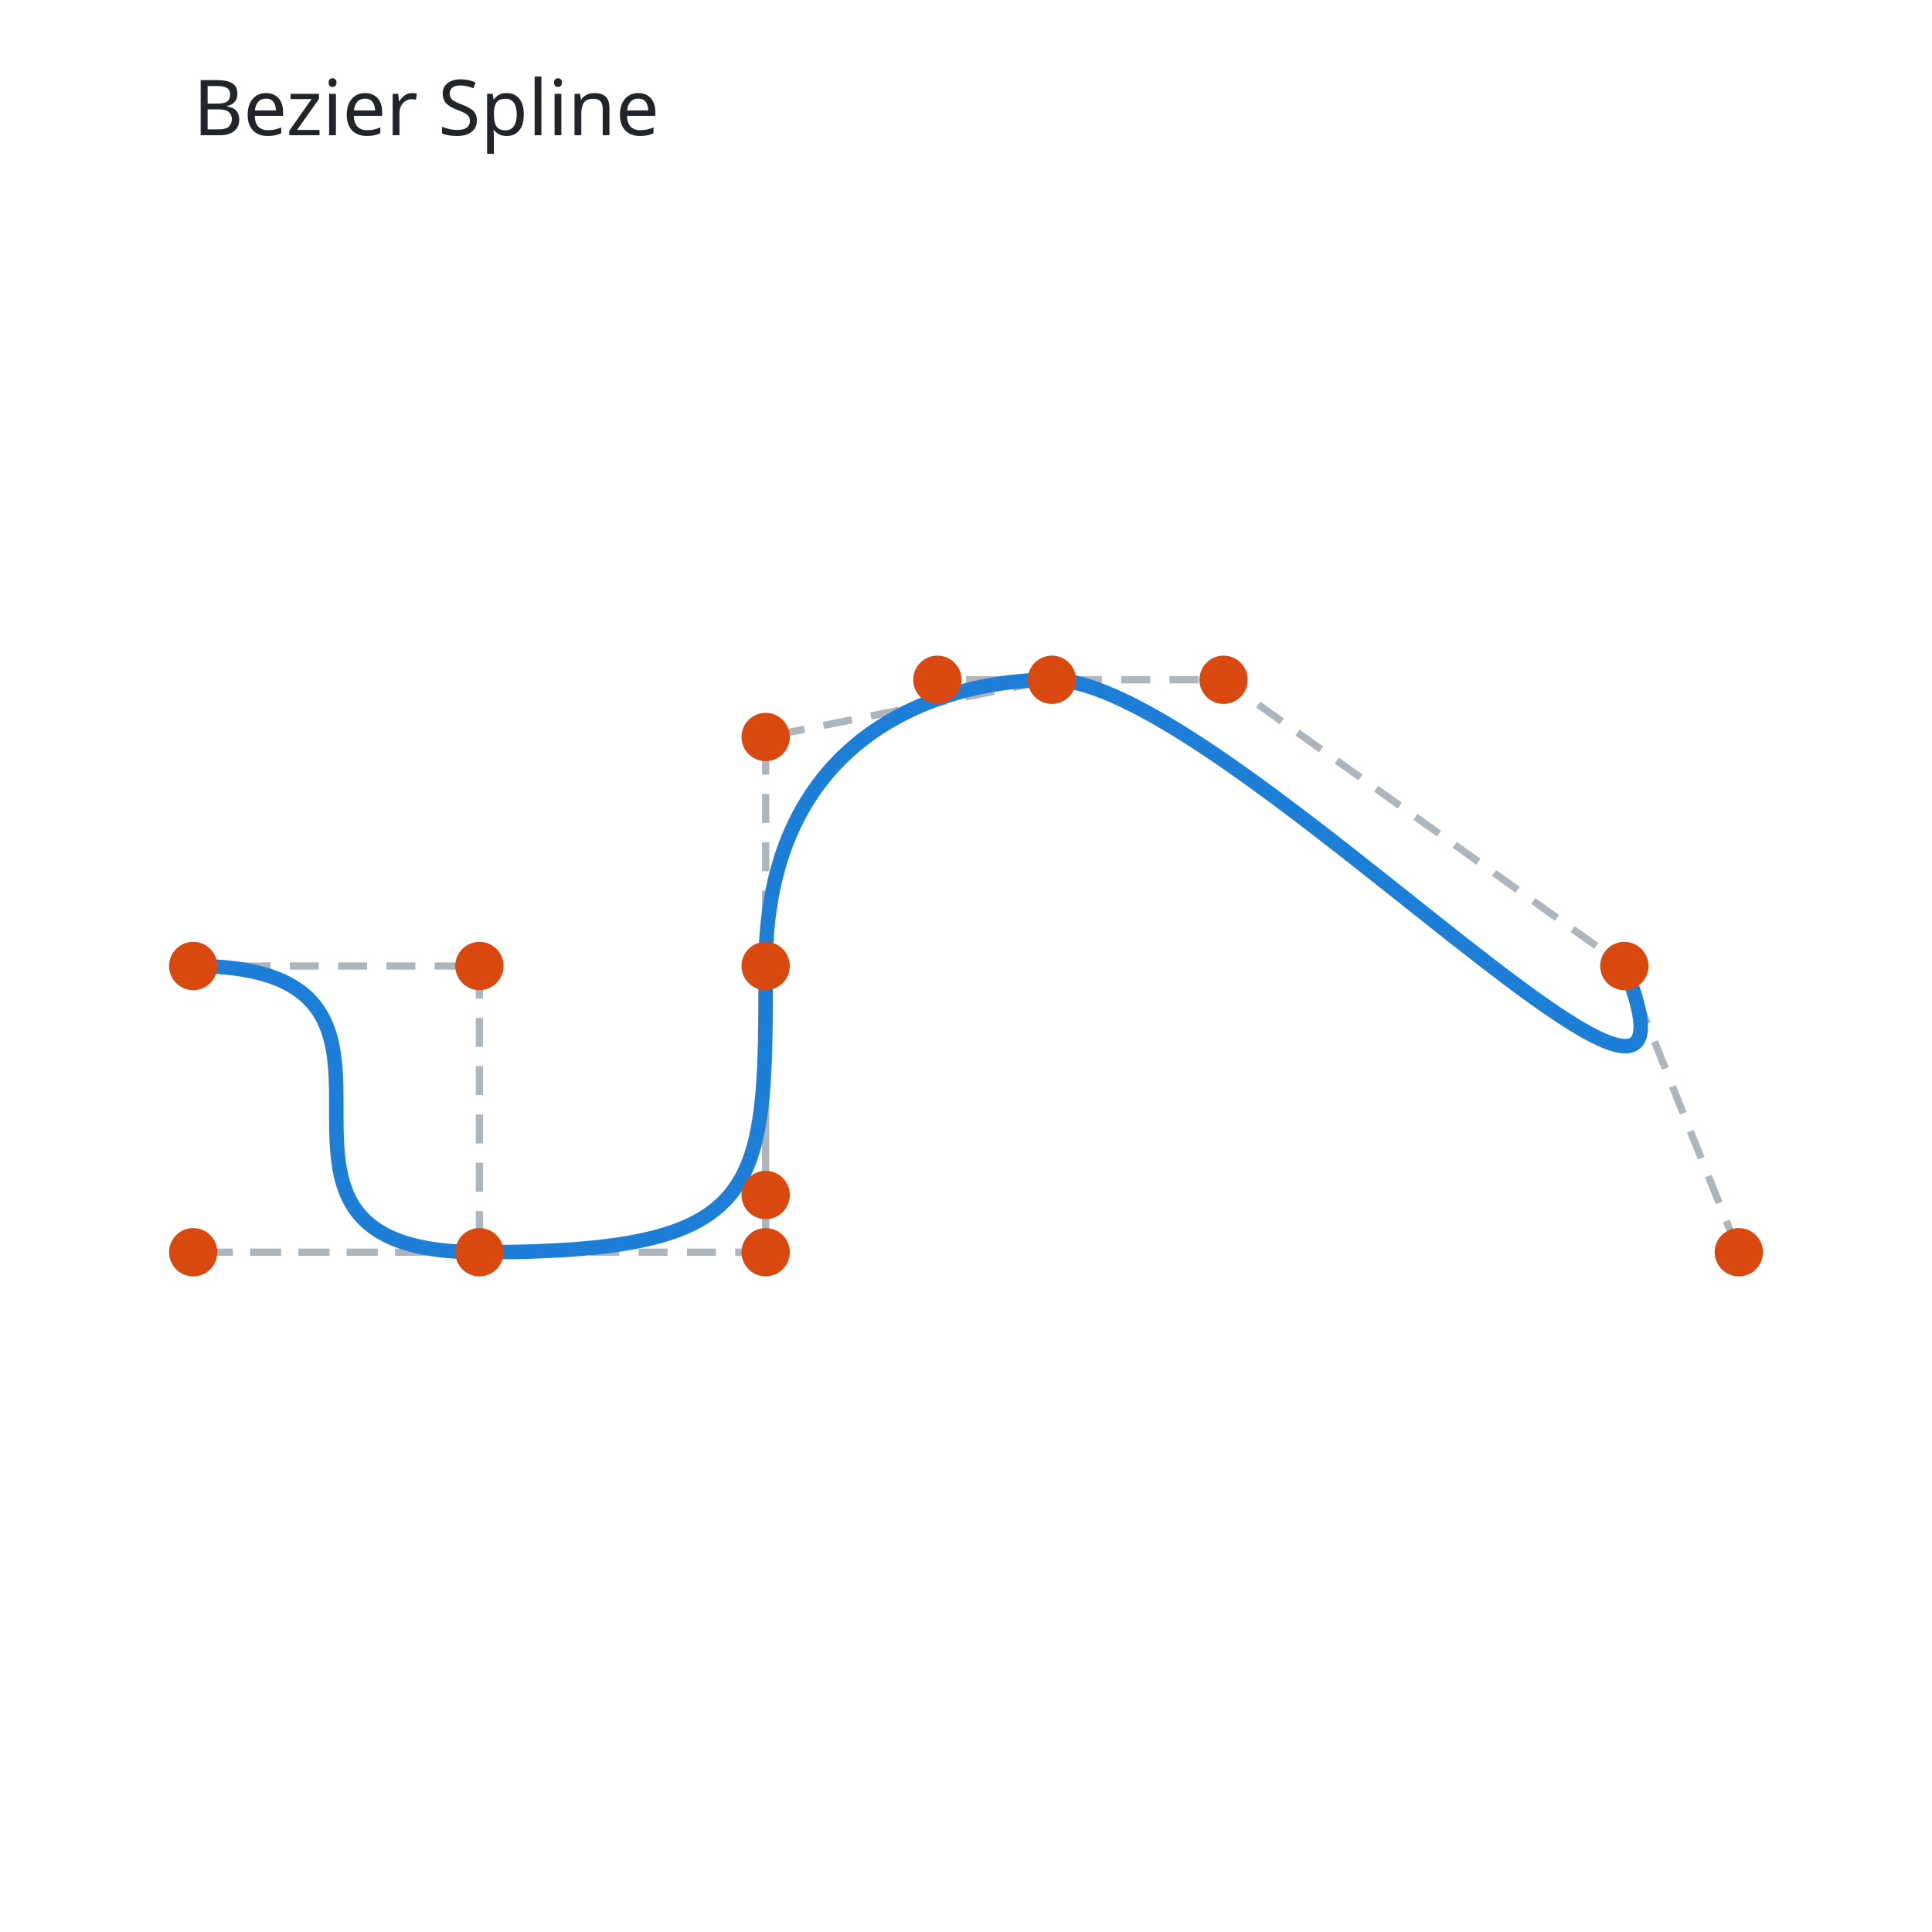
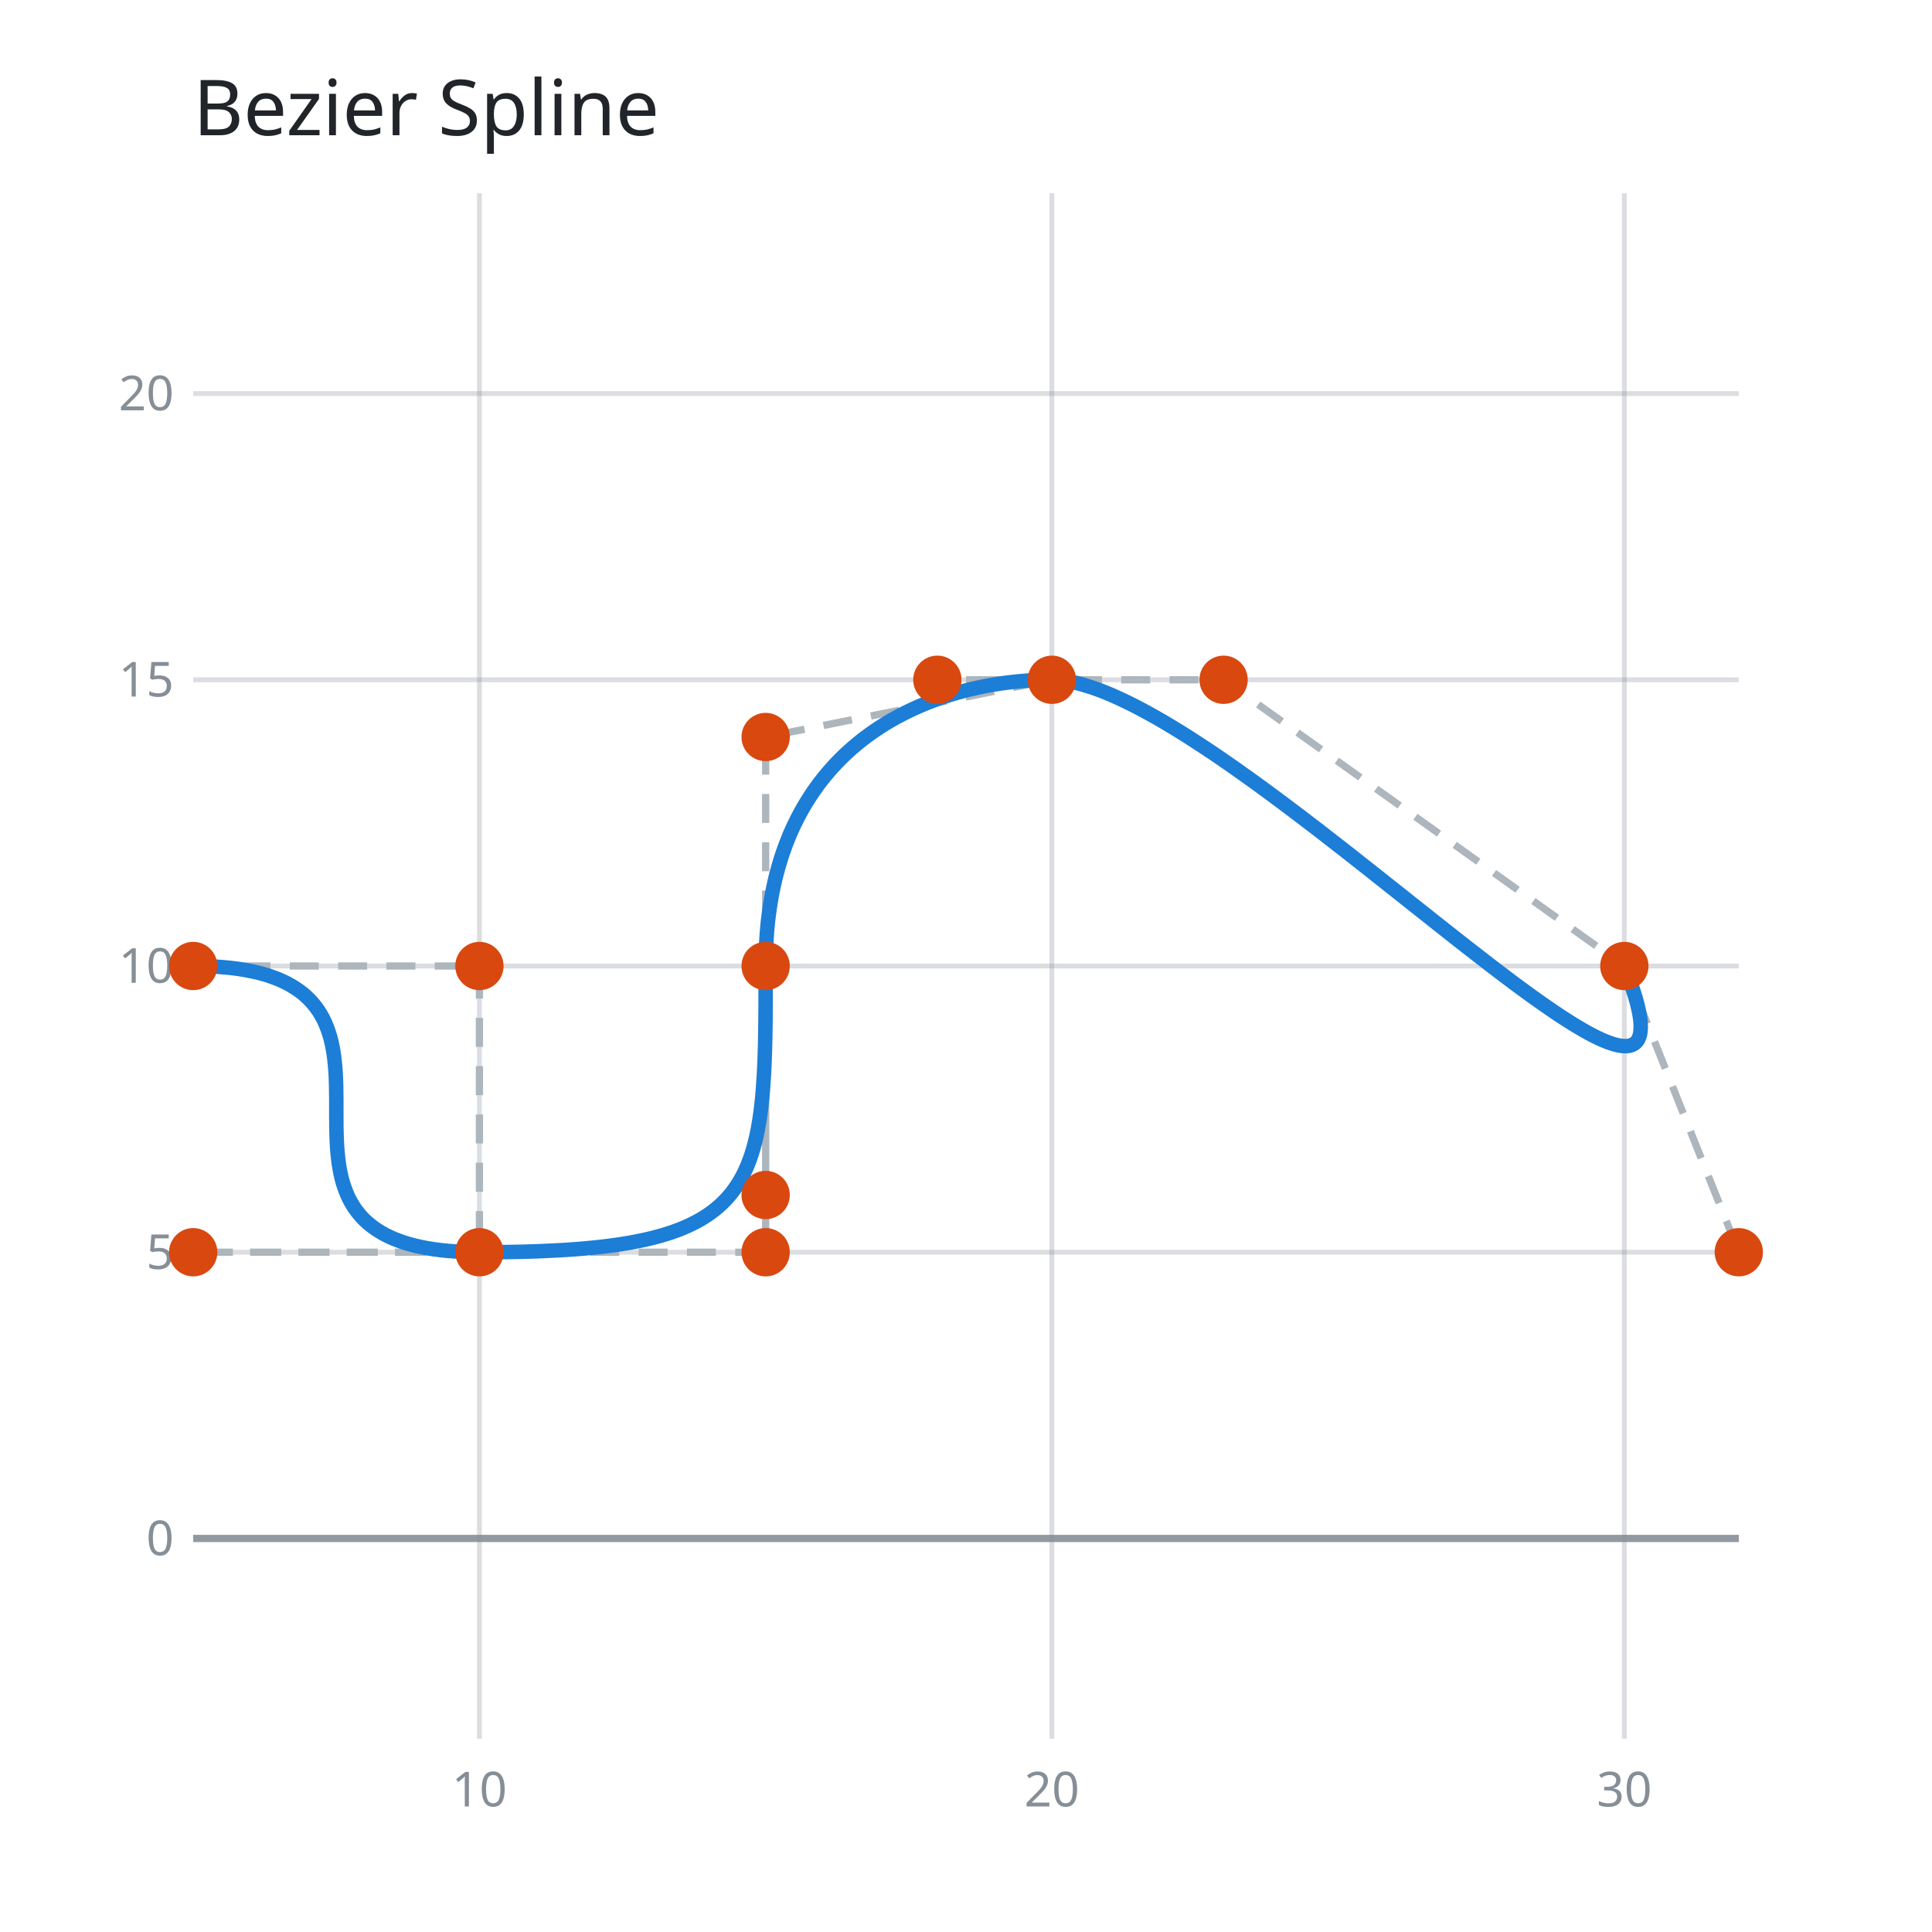
<svg xmlns="http://www.w3.org/2000/svg" width="400" height="400" viewBox="0 0 400 400">
  <rect width="100%" height="100%" fill="#ffffff" />
+   <line x1="99.26" y1="40.00" x2="99.26" y2="360.00" stroke="#868e96" stroke-width="1" stroke-opacity="0.3" />
+   <text x="99.26" y="374" text-anchor="middle" font-family="sans-serif" font-size="10" fill="#868e96">10</text>
+   <line x1="217.78" y1="40.00" x2="217.78" y2="360.00" stroke="#868e96" stroke-width="1" stroke-opacity="0.3" />
+   <text x="217.78" y="374" text-anchor="middle" font-family="sans-serif" font-size="10" fill="#868e96">20</text>
+   <line x1="336.30" y1="40.00" x2="336.30" y2="360.00" stroke="#868e96" stroke-width="1" stroke-opacity="0.3" />
+   <text x="336.30" y="374" text-anchor="middle" font-family="sans-serif" font-size="10" fill="#868e96">30</text>
+   <line x1="40.00" y1="318.52" x2="360.00" y2="318.52" stroke="#868e96" stroke-width="1.5" stroke-opacity="0.9" />
+   <text x="36" y="318.52" text-anchor="end" dominant-baseline="middle" font-family="sans-serif" font-size="10" fill="#868e96">0</text>
+   <line x1="40.00" y1="259.26" x2="360.00" y2="259.26" stroke="#868e96" stroke-width="1" stroke-opacity="0.3" />
+   <text x="36" y="259.26" text-anchor="end" dominant-baseline="middle" font-family="sans-serif" font-size="10" fill="#868e96">5</text>
+   <line x1="40.00" y1="200.00" x2="360.00" y2="200.00" stroke="#868e96" stroke-width="1" stroke-opacity="0.3" />
+   <text x="36" y="200.00" text-anchor="end" dominant-baseline="middle" font-family="sans-serif" font-size="10" fill="#868e96">10</text>
+   <line x1="40.00" y1="140.74" x2="360.00" y2="140.74" stroke="#868e96" stroke-width="1" stroke-opacity="0.3" />
+   <text x="36" y="140.74" text-anchor="end" dominant-baseline="middle" font-family="sans-serif" font-size="10" fill="#868e96">15</text>
+   <line x1="40.00" y1="81.48" x2="360.00" y2="81.48" stroke="#868e96" stroke-width="1" stroke-opacity="0.3" />
+   <text x="36" y="81.48" text-anchor="end" dominant-baseline="middle" font-family="sans-serif" font-size="10" fill="#868e96">20</text>
  <polyline points="40.00,200.00 99.26,200.00 99.26,259.26 40.00,259.26 158.52,259.26 158.52,200.00 158.52,247.41 158.52,152.59 217.78,140.74 194.07,140.74 253.33,140.74 336.30,200.00 360.00,259.26" fill="none" stroke="#adb5bd" stroke-width="1.5" stroke-dasharray="6 4" />
-   <polyline points="40.00,200.00 41.74,200.02 43.42,200.07 45.02,200.16 46.56,200.28 48.03,200.43 49.44,200.61 50.78,200.83 52.07,201.08 53.29,201.35 54.46,201.66 55.57,201.99 56.62,202.36 57.62,202.74 58.57,203.16 59.47,203.60 60.31,204.07 61.11,204.56 61.86,205.07 62.57,205.60 63.23,206.16 63.85,206.74 64.43,207.34 64.96,207.96 65.46,208.60 65.93,209.26 66.35,209.93 66.75,210.63 67.11,211.34 67.43,212.06 67.73,212.80 68.00,213.55 68.25,214.32 68.47,215.10 68.66,215.89 68.83,216.70 68.98,217.51 69.11,218.33 69.22,219.17 69.31,220.01 69.39,220.86 69.46,221.72 69.51,222.58 69.55,223.45 69.58,224.32 69.60,225.20 69.61,226.08 69.62,226.97 69.63,227.85 69.63,228.74 69.63,229.63 69.63,230.52 69.63,231.41 69.64,232.29 69.64,233.18 69.66,234.06 69.68,234.94 69.71,235.81 69.75,236.68 69.80,237.54 69.87,238.40 69.95,239.25 70.04,240.09 70.15,240.92 70.28,241.75 70.43,242.56 70.60,243.37 70.79,244.16 71.01,244.94 71.26,245.71 71.53,246.46 71.82,247.20 72.15,247.92 72.51,248.63 72.91,249.32 73.33,250.00 73.80,250.66 74.30,251.30 74.83,251.92 75.41,252.52 76.03,253.10 76.69,253.65 77.40,254.19 78.15,254.70 78.95,255.19 79.79,255.66 80.69,256.10 81.64,256.52 82.64,256.90 83.69,257.27 84.80,257.60 85.97,257.91 87.19,258.18 88.48,258.43 89.82,258.64 91.23,258.83 92.70,258.98 94.24,259.10 95.84,259.19 97.52,259.24 99.26,259.26 101.02,259.26 102.74,259.24 104.43,259.23 106.09,259.20 107.71,259.17 109.30,259.13 110.85,259.08 112.37,259.02 113.86,258.95 115.32,258.88 116.74,258.80 118.14,258.71 119.50,258.61 120.83,258.50 122.13,258.38 123.40,258.25 124.63,258.12 125.84,257.97 127.03,257.81 128.18,257.65 129.30,257.47 130.40,257.29 131.46,257.09 132.51,256.88 133.52,256.67 134.51,256.44 135.47,256.20 136.40,255.95 137.31,255.69 138.19,255.42 139.05,255.14 139.89,254.84 140.70,254.54 141.48,254.22 142.24,253.89 142.98,253.55 143.70,253.19 144.40,252.82 145.07,252.45 145.72,252.05 146.35,251.65 146.96,251.23 147.54,250.80 148.11,250.36 148.66,249.90 149.19,249.43 149.70,248.94 150.19,248.45 150.66,247.93 151.11,247.41 151.55,246.87 151.96,246.31 152.37,245.74 152.75,245.16 153.12,244.56 153.47,243.95 153.81,243.32 154.13,242.67 154.43,242.01 154.73,241.34 155.00,240.65 155.27,239.94 155.52,239.22 155.75,238.48 155.98,237.73 156.19,236.96 156.39,236.17 156.58,235.37 156.75,234.54 156.92,233.71 157.07,232.85 157.22,231.98 157.35,231.09 157.48,230.18 157.59,229.26 157.70,228.32 157.80,227.36 157.89,226.38 157.97,225.38 158.04,224.37 158.11,223.33 158.17,222.28 158.23,221.21 158.28,220.12 158.32,219.01 158.36,217.89 158.39,216.74 158.42,215.57 158.44,214.39 158.46,213.18 158.48,211.95 158.49,210.71 158.50,209.44 158.51,208.15 158.51,206.85 158.51,205.52 158.52,204.17 158.52,202.80 158.52,201.41 158.52,200.00 158.53,198.59 158.56,197.20 158.61,195.83 158.69,194.48 158.78,193.15 158.89,191.85 159.02,190.56 159.18,189.29 159.35,188.05 159.54,186.82 159.75,185.61 159.97,184.43 160.22,183.26 160.48,182.11 160.76,180.99 161.06,179.88 161.37,178.79 161.70,177.72 162.04,176.67 162.41,175.63 162.78,174.62 163.18,173.62 163.58,172.64 164.01,171.68 164.44,170.74 164.90,169.82 165.36,168.91 165.84,168.02 166.33,167.15 166.84,166.29 167.36,165.46 167.89,164.63 168.43,163.83 168.99,163.04 169.55,162.27 170.13,161.52 170.72,160.78 171.32,160.06 171.93,159.35 172.55,158.66 173.18,157.99 173.82,157.33 174.47,156.68 175.13,156.05 175.80,155.44 176.47,154.84 177.16,154.26 177.85,153.69 178.55,153.13 179.26,152.59 179.97,152.07 180.70,151.55 181.42,151.06 182.16,150.57 182.90,150.10 183.64,149.64 184.40,149.20 185.15,148.77 185.91,148.35 186.68,147.95 187.45,147.55 188.22,147.18 189.00,146.81 189.78,146.45 190.57,146.11 191.35,145.78 192.14,145.46 192.93,145.16 193.73,144.86 194.52,144.58 195.32,144.31 196.12,144.05 196.92,143.80 197.72,143.56 198.52,143.33 199.32,143.12 200.12,142.91 200.92,142.71 201.72,142.53 202.51,142.35 203.31,142.19 204.10,142.03 204.89,141.88 205.68,141.75 206.47,141.62 207.26,141.50 208.04,141.39 208.81,141.29 209.59,141.20 210.36,141.12 211.12,141.05 211.89,140.98 212.64,140.92 213.39,140.87 214.14,140.83 214.88,140.80 215.61,140.77 216.34,140.76 217.06,140.74 217.78,140.74 218.87,140.78 219.99,140.88 221.16,141.05 222.37,141.29 223.62,141.59 224.90,141.96 226.22,142.38 227.57,142.86 228.96,143.40 230.38,144.00 231.82,144.65 233.30,145.35 234.81,146.10 236.34,146.90 237.90,147.74 239.48,148.63 241.09,149.56 242.71,150.53 244.36,151.54 246.03,152.59 247.72,153.68 249.42,154.79 251.15,155.94 252.88,157.12 254.63,158.33 256.39,159.57 258.16,160.83 259.95,162.11 261.74,163.42 263.54,164.74 265.34,166.08 267.15,167.44 268.97,168.81 270.79,170.20 272.61,171.59 274.43,173.00 276.24,174.41 278.06,175.82 279.87,177.24 281.68,178.67 283.49,180.09 285.28,181.51 287.07,182.93 288.85,184.34 290.62,185.74 292.37,187.14 294.12,188.52 295.85,189.89 297.56,191.25 299.26,192.59 300.94,193.92 302.60,195.22 304.24,196.50 305.86,197.76 307.46,199.00 309.03,200.21 310.58,201.39 312.10,202.54 313.59,203.66 315.06,204.74 316.49,205.79 317.90,206.80 319.27,207.77 320.61,208.70 321.91,209.59 323.18,210.44 324.41,211.23 325.60,211.98 326.76,212.68 327.87,213.33 328.94,213.93 329.97,214.47 330.95,214.95 331.89,215.38 332.78,215.74 333.62,216.04 334.41,216.28 335.16,216.45 335.85,216.56 336.49,216.59 337.07,216.56 337.60,216.45 338.07,216.26 338.49,216.00 338.84,215.67 339.14,215.25 339.37,214.75 339.55,214.17 339.65,213.50 339.70,212.74 339.68,211.90 339.59,210.96 339.43,209.93 339.20,208.81 338.90,207.59 338.53,206.28 338.08,204.86 337.56,203.34 336.97,201.72 336.30,200.00" fill="none" stroke="#1c7ed6" stroke-width="3" stroke-linejoin="round" stroke-linecap="round" />
+   <polyline points="40.00,200.00 41.74,200.02 43.42,200.07 45.02,200.16 46.56,200.28 48.03,200.43 49.44,200.61 50.78,200.83 52.07,201.08 53.29,201.35 54.46,201.66 55.57,201.99 56.62,202.36 57.62,202.74 58.57,203.16 59.47,203.60 60.31,204.07 61.11,204.56 61.86,205.07 62.57,205.60 63.23,206.16 63.85,206.74 64.43,207.34 64.96,207.96 65.46,208.60 65.93,209.26 66.35,209.93 66.75,210.63 67.11,211.34 67.43,212.06 67.73,212.80 68.00,213.55 68.25,214.32 68.47,215.10 68.66,215.89 68.83,216.70 68.98,217.51 69.11,218.33 69.22,219.17 69.31,220.01 69.39,220.86 69.46,221.72 69.51,222.58 69.55,223.45 69.58,224.32 69.60,225.20 69.61,226.08 69.62,226.97 69.63,227.85 69.63,228.74 69.63,229.63 69.63,230.52 69.63,231.41 69.64,232.29 69.64,233.18 69.66,234.06 69.68,234.94 69.71,235.81 69.75,236.68 69.80,237.54 69.87,238.40 69.95,239.25 70.04,240.09 70.15,240.92 70.28,241.75 70.43,242.56 70.60,243.37 70.79,244.16 71.01,244.94 71.26,245.71 71.53,246.46 71.82,247.20 72.15,247.92 72.51,248.63 72.91,249.32 73.33,250.00 73.80,250.66 74.30,251.30 74.83,251.92 75.41,252.52 76.03,253.10 76.69,253.65 77.40,254.19 78.15,254.70 78.95,255.19 79.79,255.66 80.69,256.10 81.64,256.52 82.64,256.90 83.69,257.27 84.80,257.60 85.97,257.91 87.19,258.18 88.48,258.43 89.82,258.64 91.23,258.83 92.70,258.98 94.24,259.10 95.84,259.19 97.52,259.24 99.26,259.26 101.02,259.26 102.74,259.24 104.43,259.23 106.09,259.20 107.71,259.17 109.30,259.13 110.85,259.08 112.37,259.02 113.86,258.95 115.32,258.88 116.74,258.80 118.13,258.71 119.50,258.61 120.83,258.50 122.13,258.38 123.40,258.25 124.63,258.12 125.84,257.97 127.03,257.81 128.18,257.65 129.30,257.47 130.40,257.29 131.46,257.09 132.51,256.88 133.52,256.67 134.51,256.44 135.47,256.20 136.40,255.95 137.31,255.69 138.19,255.42 139.05,255.14 139.89,254.84 140.70,254.54 141.48,254.22 142.24,253.89 142.98,253.55 143.70,253.19 144.40,252.82 145.07,252.45 145.72,252.05 146.35,251.65 146.96,251.23 147.54,250.80 148.11,250.36 148.66,249.90 149.19,249.43 149.70,248.94 150.19,248.45 150.66,247.93 151.11,247.41 151.55,246.87 151.96,246.31 152.37,245.74 152.75,245.16 153.12,244.56 153.47,243.95 153.81,243.32 154.13,242.67 154.43,242.01 154.73,241.34 155.00,240.65 155.27,239.94 155.52,239.22 155.75,238.48 155.98,237.73 156.19,236.96 156.39,236.17 156.58,235.37 156.75,234.54 156.92,233.71 157.07,232.85 157.22,231.98 157.35,231.09 157.48,230.18 157.59,229.26 157.70,228.32 157.80,227.36 157.89,226.38 157.97,225.38 158.04,224.37 158.11,223.33 158.17,222.28 158.23,221.21 158.28,220.12 158.32,219.01 158.36,217.89 158.39,216.74 158.42,215.57 158.44,214.39 158.46,213.18 158.48,211.95 158.49,210.71 158.50,209.44 158.51,208.15 158.51,206.85 158.51,205.52 158.52,204.17 158.52,202.80 158.52,201.41 158.52,200.00 158.53,198.59 158.56,197.20 158.61,195.83 158.69,194.48 158.78,193.15 158.89,191.85 159.02,190.56 159.18,189.29 159.35,188.05 159.54,186.82 159.75,185.61 159.97,184.43 160.22,183.26 160.48,182.11 160.76,180.99 161.06,179.88 161.37,178.79 161.70,177.72 162.04,176.67 162.41,175.63 162.78,174.62 163.18,173.62 163.58,172.64 164.01,171.68 164.44,170.74 164.90,169.82 165.36,168.91 165.84,168.02 166.33,167.15 166.84,166.29 167.36,165.46 167.89,164.63 168.43,163.83 168.99,163.04 169.55,162.27 170.13,161.52 170.72,160.78 171.32,160.06 171.93,159.35 172.55,158.66 173.18,157.99 173.82,157.33 174.47,156.68 175.13,156.05 175.80,155.44 176.47,154.84 177.16,154.26 177.85,153.69 178.55,153.13 179.26,152.59 179.97,152.07 180.70,151.55 181.42,151.06 182.16,150.57 182.90,150.10 183.64,149.64 184.39,149.20 185.15,148.77 185.91,148.35 186.68,147.95 187.45,147.55 188.22,147.18 189.00,146.81 189.78,146.45 190.57,146.11 191.35,145.78 192.14,145.46 192.93,145.16 193.73,144.86 194.52,144.58 195.32,144.31 196.12,144.05 196.92,143.80 197.72,143.56 198.52,143.33 199.32,143.12 200.12,142.91 200.92,142.71 201.72,142.53 202.51,142.35 203.31,142.19 204.10,142.03 204.89,141.88 205.68,141.75 206.47,141.62 207.26,141.50 208.04,141.39 208.81,141.29 209.59,141.20 210.36,141.12 211.12,141.05 211.89,140.98 212.64,140.92 213.39,140.87 214.14,140.83 214.88,140.80 215.61,140.77 216.34,140.76 217.06,140.74 217.78,140.74 218.87,140.78 219.99,140.88 221.16,141.05 222.37,141.29 223.62,141.59 224.90,141.96 226.22,142.38 227.57,142.86 228.96,143.40 230.38,144.00 231.82,144.65 233.30,145.35 234.81,146.10 236.34,146.90 237.90,147.74 239.48,148.63 241.09,149.56 242.71,150.53 244.36,151.54 246.03,152.59 247.72,153.68 249.42,154.79 251.15,155.94 252.88,157.12 254.63,158.33 256.39,159.57 258.16,160.83 259.95,162.11 261.74,163.42 263.54,164.74 265.34,166.08 267.15,167.44 268.97,168.81 270.79,170.20 272.61,171.59 274.43,173.00 276.24,174.41 278.06,175.82 279.87,177.24 281.68,178.67 283.49,180.09 285.28,181.51 287.07,182.93 288.85,184.34 290.62,185.74 292.37,187.14 294.12,188.52 295.85,189.89 297.56,191.25 299.26,192.59 300.94,193.92 302.60,195.22 304.24,196.50 305.86,197.76 307.46,199.00 309.03,200.21 310.58,201.39 312.10,202.54 313.59,203.66 315.06,204.74 316.49,205.79 317.90,206.80 319.27,207.77 320.61,208.70 321.91,209.59 323.18,210.44 324.41,211.23 325.60,211.98 326.76,212.68 327.87,213.33 328.94,213.93 329.97,214.47 330.95,214.95 331.89,215.38 332.78,215.74 333.62,216.04 334.41,216.28 335.16,216.45 335.85,216.56 336.49,216.59 337.07,216.56 337.60,216.45 338.07,216.26 338.49,216.00 338.84,215.67 339.14,215.25 339.37,214.75 339.55,214.17 339.65,213.50 339.70,212.74 339.68,211.90 339.59,210.96 339.43,209.93 339.20,208.81 338.90,207.59 338.53,206.28 338.08,204.86 337.56,203.34 336.97,201.72 336.30,200.00" fill="none" stroke="#1c7ed6" stroke-width="3" stroke-linejoin="round" stroke-linecap="round" />
  <circle cx="40.00" cy="200.00" r="5" fill="#d9480f" />
  <circle cx="99.26" cy="200.00" r="5" fill="#d9480f" />
  <circle cx="99.26" cy="259.26" r="5" fill="#d9480f" />
  <circle cx="40.00" cy="259.26" r="5" fill="#d9480f" />
  <circle cx="158.52" cy="259.26" r="5" fill="#d9480f" />
  <circle cx="158.52" cy="200.00" r="5" fill="#d9480f" />
  <circle cx="158.52" cy="247.41" r="5" fill="#d9480f" />
  <circle cx="158.52" cy="152.59" r="5" fill="#d9480f" />
  <circle cx="217.78" cy="140.74" r="5" fill="#d9480f" />
  <circle cx="194.07" cy="140.74" r="5" fill="#d9480f" />
  <circle cx="253.33" cy="140.74" r="5" fill="#d9480f" />
  <circle cx="336.30" cy="200.00" r="5" fill="#d9480f" />
  <circle cx="360.00" cy="259.26" r="5" fill="#d9480f" />
  <text x="40" y="28" font-family="sans-serif" font-size="16" fill="#212529">Bezier Spline</text>
</svg>
